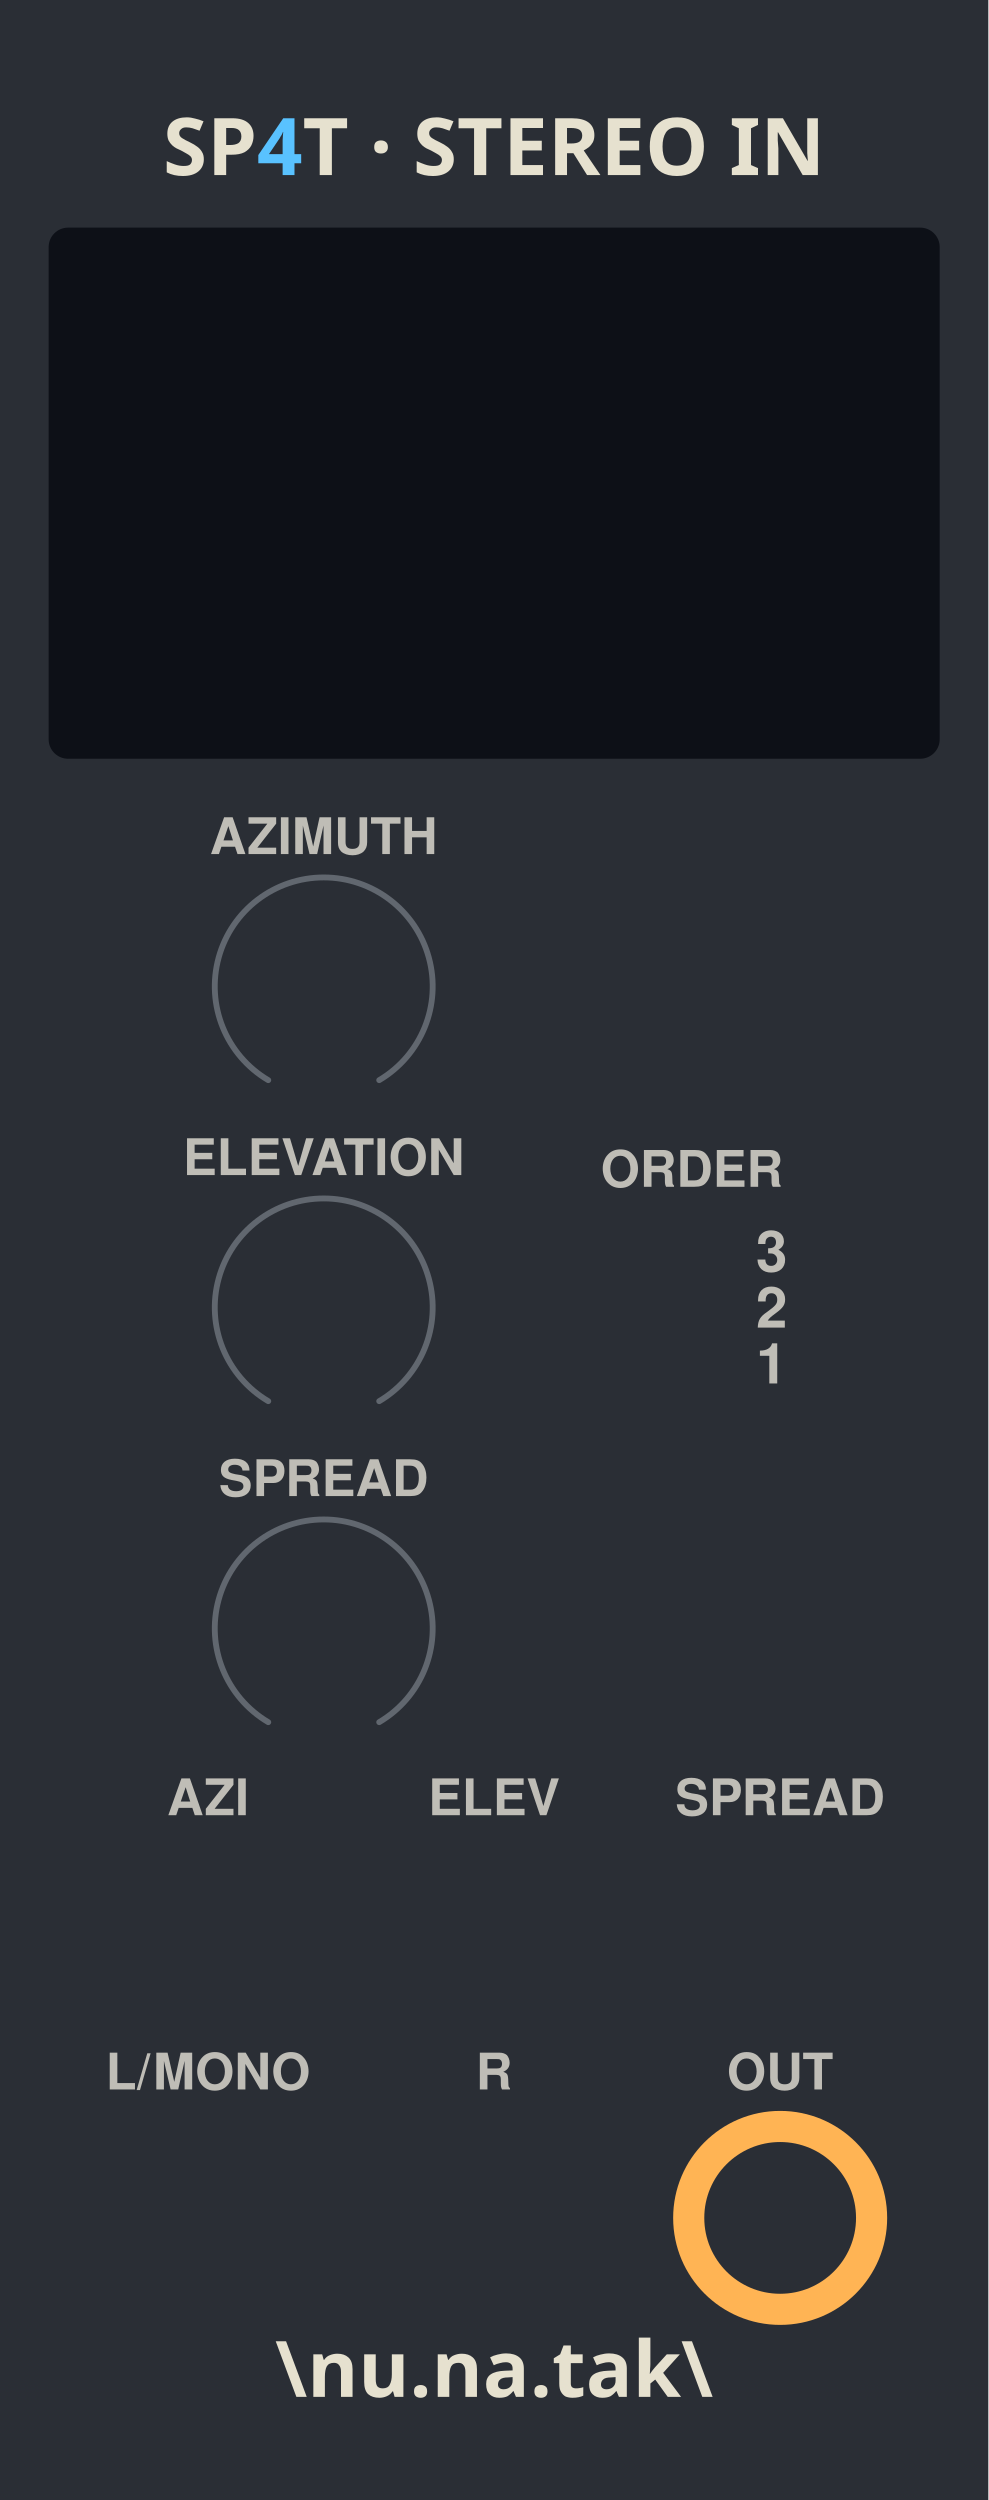
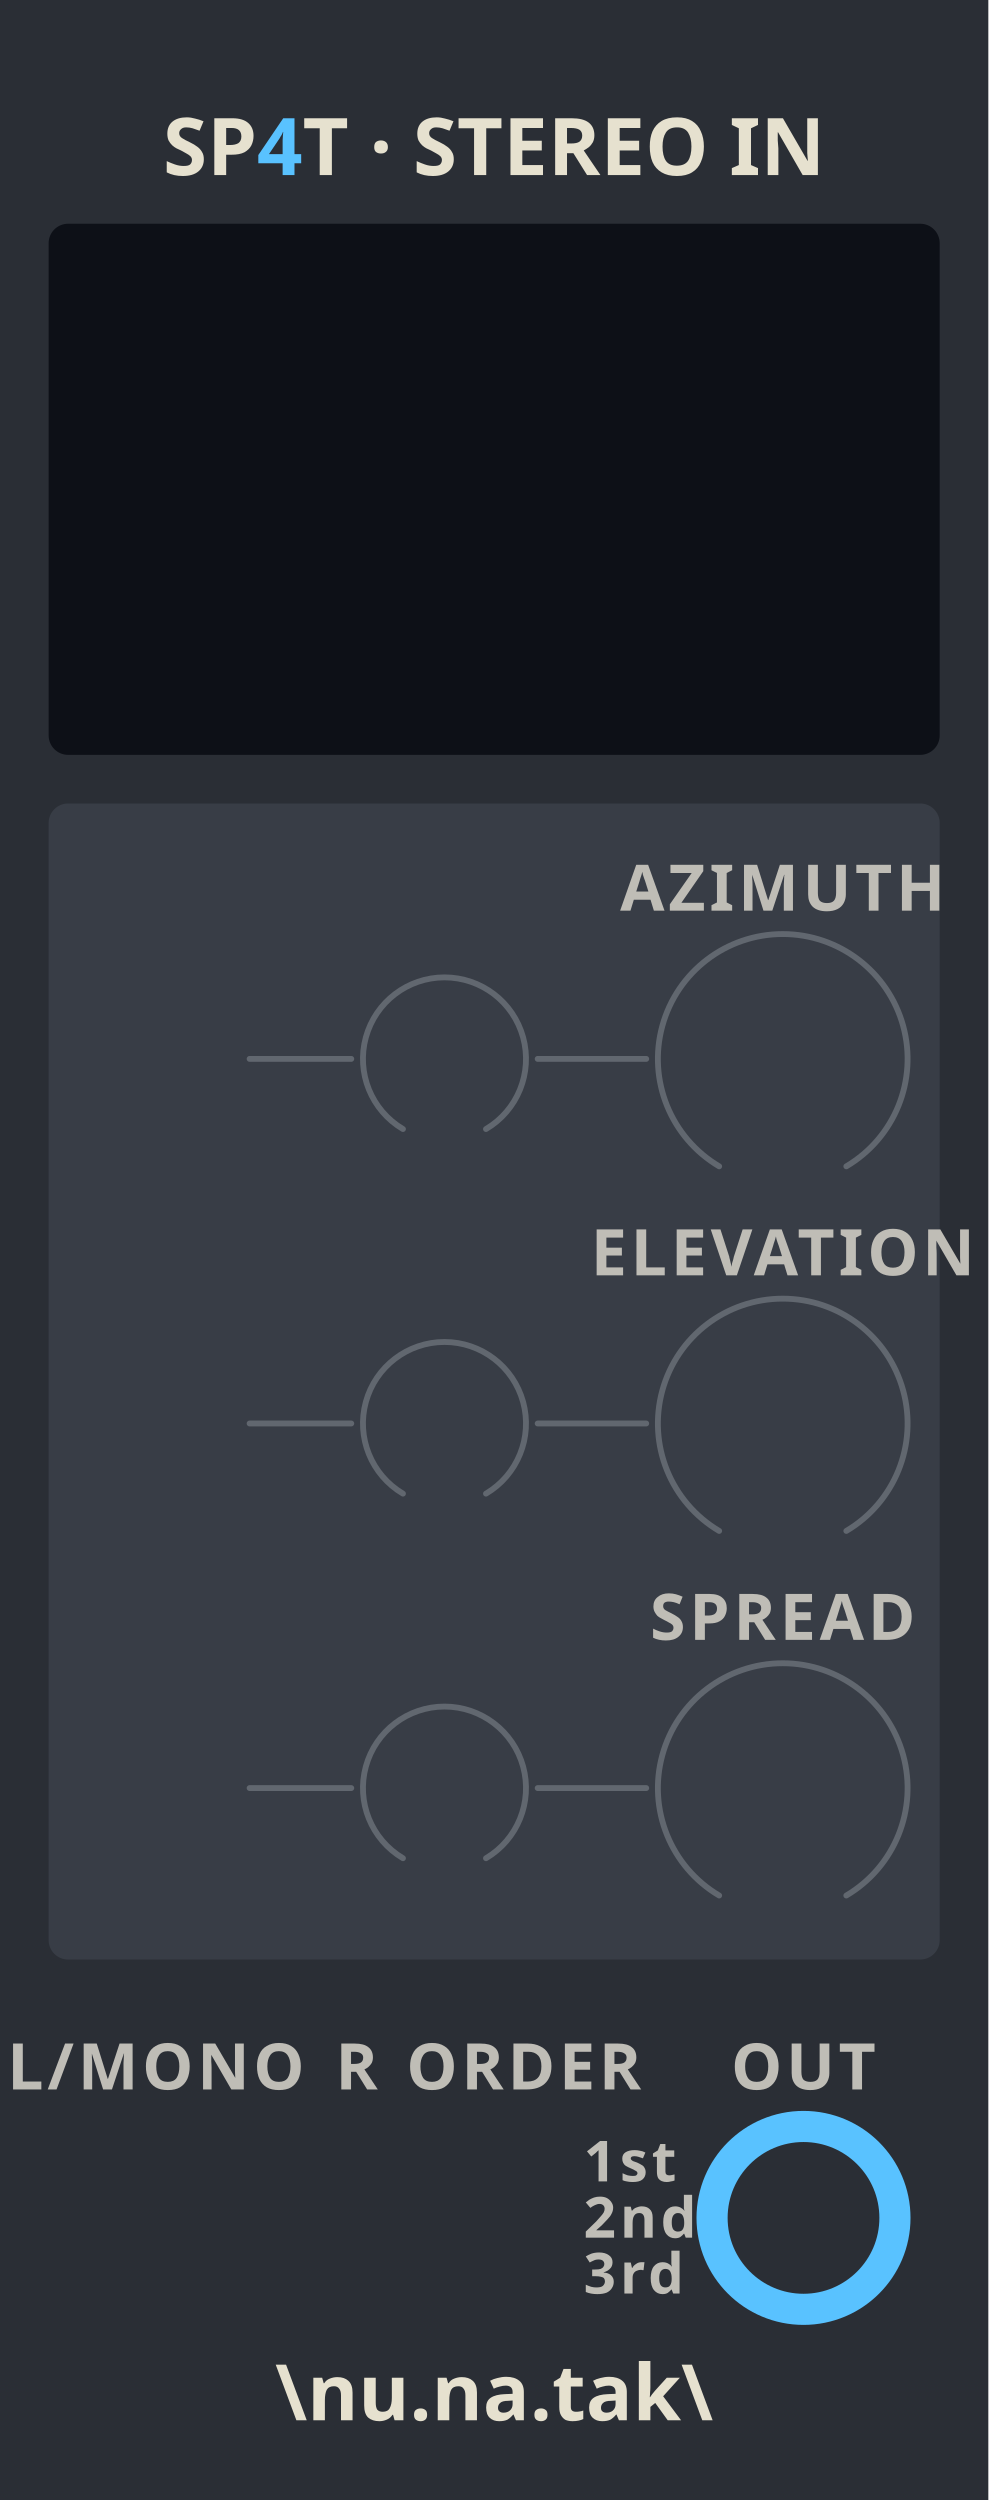
<svg xmlns="http://www.w3.org/2000/svg" version="1.1" width="50.8mm" height="128.5mm" viewBox="0 0 50.8 128.5">
  <rect id="background" x="0" y="0" width="50.8" height="128.5" fill="#2A2E35" />
  <text id="title" x="25.4" y="9" font-family="'Rounded Mplus 1c', 'Arial Rounded MT Bold', sans-serif" font-size="4.1" font-weight="700" text-anchor="middle" fill="#E6E1CF">SP<tspan fill="#59C2FF">4</tspan>T · STEREO IN</text>
-   <rect id="screen" x="2.5" y="11.7" width="45.8" height="27.3" rx="1" fill="#0D1017" />
-   <g id="knob-arcs" fill="none" stroke="#61676F" stroke-width="0.3" stroke-linecap="round">
-     <path d="M13.789,55.52A5.6,5.6 0 1 1 19.491,55.52" />
-     <path d="M13.789,72.02A5.6,5.6 0 1 1 19.491,72.02" />
-     <path d="M13.789,88.52A5.6,5.6 0 1 1 19.491,88.52" />
+   <rect id="screen" x="2.5" y="11.5" width="45.8" height="27.3" rx="1" fill="#0D1017" />
+   <rect id="angle-area" x="2.5" y="41.3" width="45.8" height="59.42" rx="1" fill="#383D46" />
+   <g id="angle-strokes" fill="none" stroke="#61676F" stroke-width="0.3" stroke-linecap="round">
+     <path d="M12.83,54.427H18.056M27.636,54.427H33.216" />
+     <path d="M12.83,73.167H18.056M27.636,73.167H33.216" />
+     <path d="M12.83,91.907H18.056M27.636,91.907H33.216" />
+     <path d="M20.712,58.033A4.19,4.19 0 1 1 24.98,58.033" />
+     <path d="M20.712,76.773A4.19,4.19 0 1 1 24.98,76.773" />
+     <path d="M20.712,95.513A4.19,4.19 0 1 1 24.98,95.513" />
+     <path d="M36.965,59.95A6.417,6.417 0 1 1 43.501,59.95" />
+     <path d="M36.965,78.69A6.417,6.417 0 1 1 43.501,78.69" />
+     <path d="M36.965,97.43A6.417,6.417 0 1 1 43.501,97.43" />
  </g>
-   <g id="labels" font-family="Helvetica, Arial, sans-serif" font-size="2.6" font-weight="bold" text-anchor="middle" fill="#BFBDB6">
-     <text x="16.64" y="43.9">AZIMUTH</text>
-     <text x="16.64" y="60.4">ELEVATION</text>
-     <text x="16.64" y="76.9">SPREAD</text>
-     <text x="35.56" y="61">ORDER</text>
-     <g font-size="2.9">
-       <text x="39.66" y="65.35">3</text>
-       <text x="39.66" y="68.24">2</text>
-       <text x="39.66" y="71.11">1</text>
+   <g id="labels" font-family="'Barlow Condensed', 'Arial Narrow', sans-serif" font-size="3.3" font-weight="600" letter-spacing="0.2" text-anchor="middle" fill="#BFBDB6">
+     <text x="40.233" y="46.81">AZIMUTH</text>
+     <text x="40.233" y="65.55">ELEVATION</text>
+     <text x="40.233" y="84.29">SPREAD</text>
+     <text x="8.013" y="107.4">L/MONO</text>
+     <text x="18.336" y="107.4">R</text>
+     <text x="26.925" y="107.4">ORDER</text>
+     <text x="41.3" y="107.4">OUT</text>
+     <g font-size="2.9" text-anchor="start">
+       <text x="30" y="112.125">1st</text>
+       <text x="30" y="115.015">2nd</text>
+       <text x="30" y="117.885">3rd</text>
    </g>
-     <text x="10.7" y="93.3">AZI</text>
-     <text x="25.4" y="93.3">ELEV</text>
-     <text x="40.1" y="93.3">SPREAD</text>
-     <text x="10.7" y="107.4">L/MONO</text>
-     <text x="25.4" y="107.4">R</text>
-     <text x="40.1" y="107.4">OUT</text>
  </g>
-   <circle id="ambisonic-output-contour" cx="40.1" cy="114" r="4.7" fill="none" stroke="#FFB454" stroke-width="1.6" />
-   <text id="brand" x="25.4" y="123.2" font-family="'Rounded Mplus 1c', 'Arial Rounded MT Bold', sans-serif" font-size="4" font-weight="700" text-anchor="middle" fill="#E6E1CF">\nu.na.tak\</text>
+   <circle id="ambisonic-output-contour" cx="41.3" cy="114" r="4.7" fill="none" stroke="#59C2FF" stroke-width="1.6" />
+   <text id="brand" x="25.4" y="124.4" font-family="'Rounded Mplus 1c', 'Arial Rounded MT Bold', sans-serif" font-size="4" font-weight="700" text-anchor="middle" fill="#E6E1CF">\nu.na.tak\</text>
</svg>
